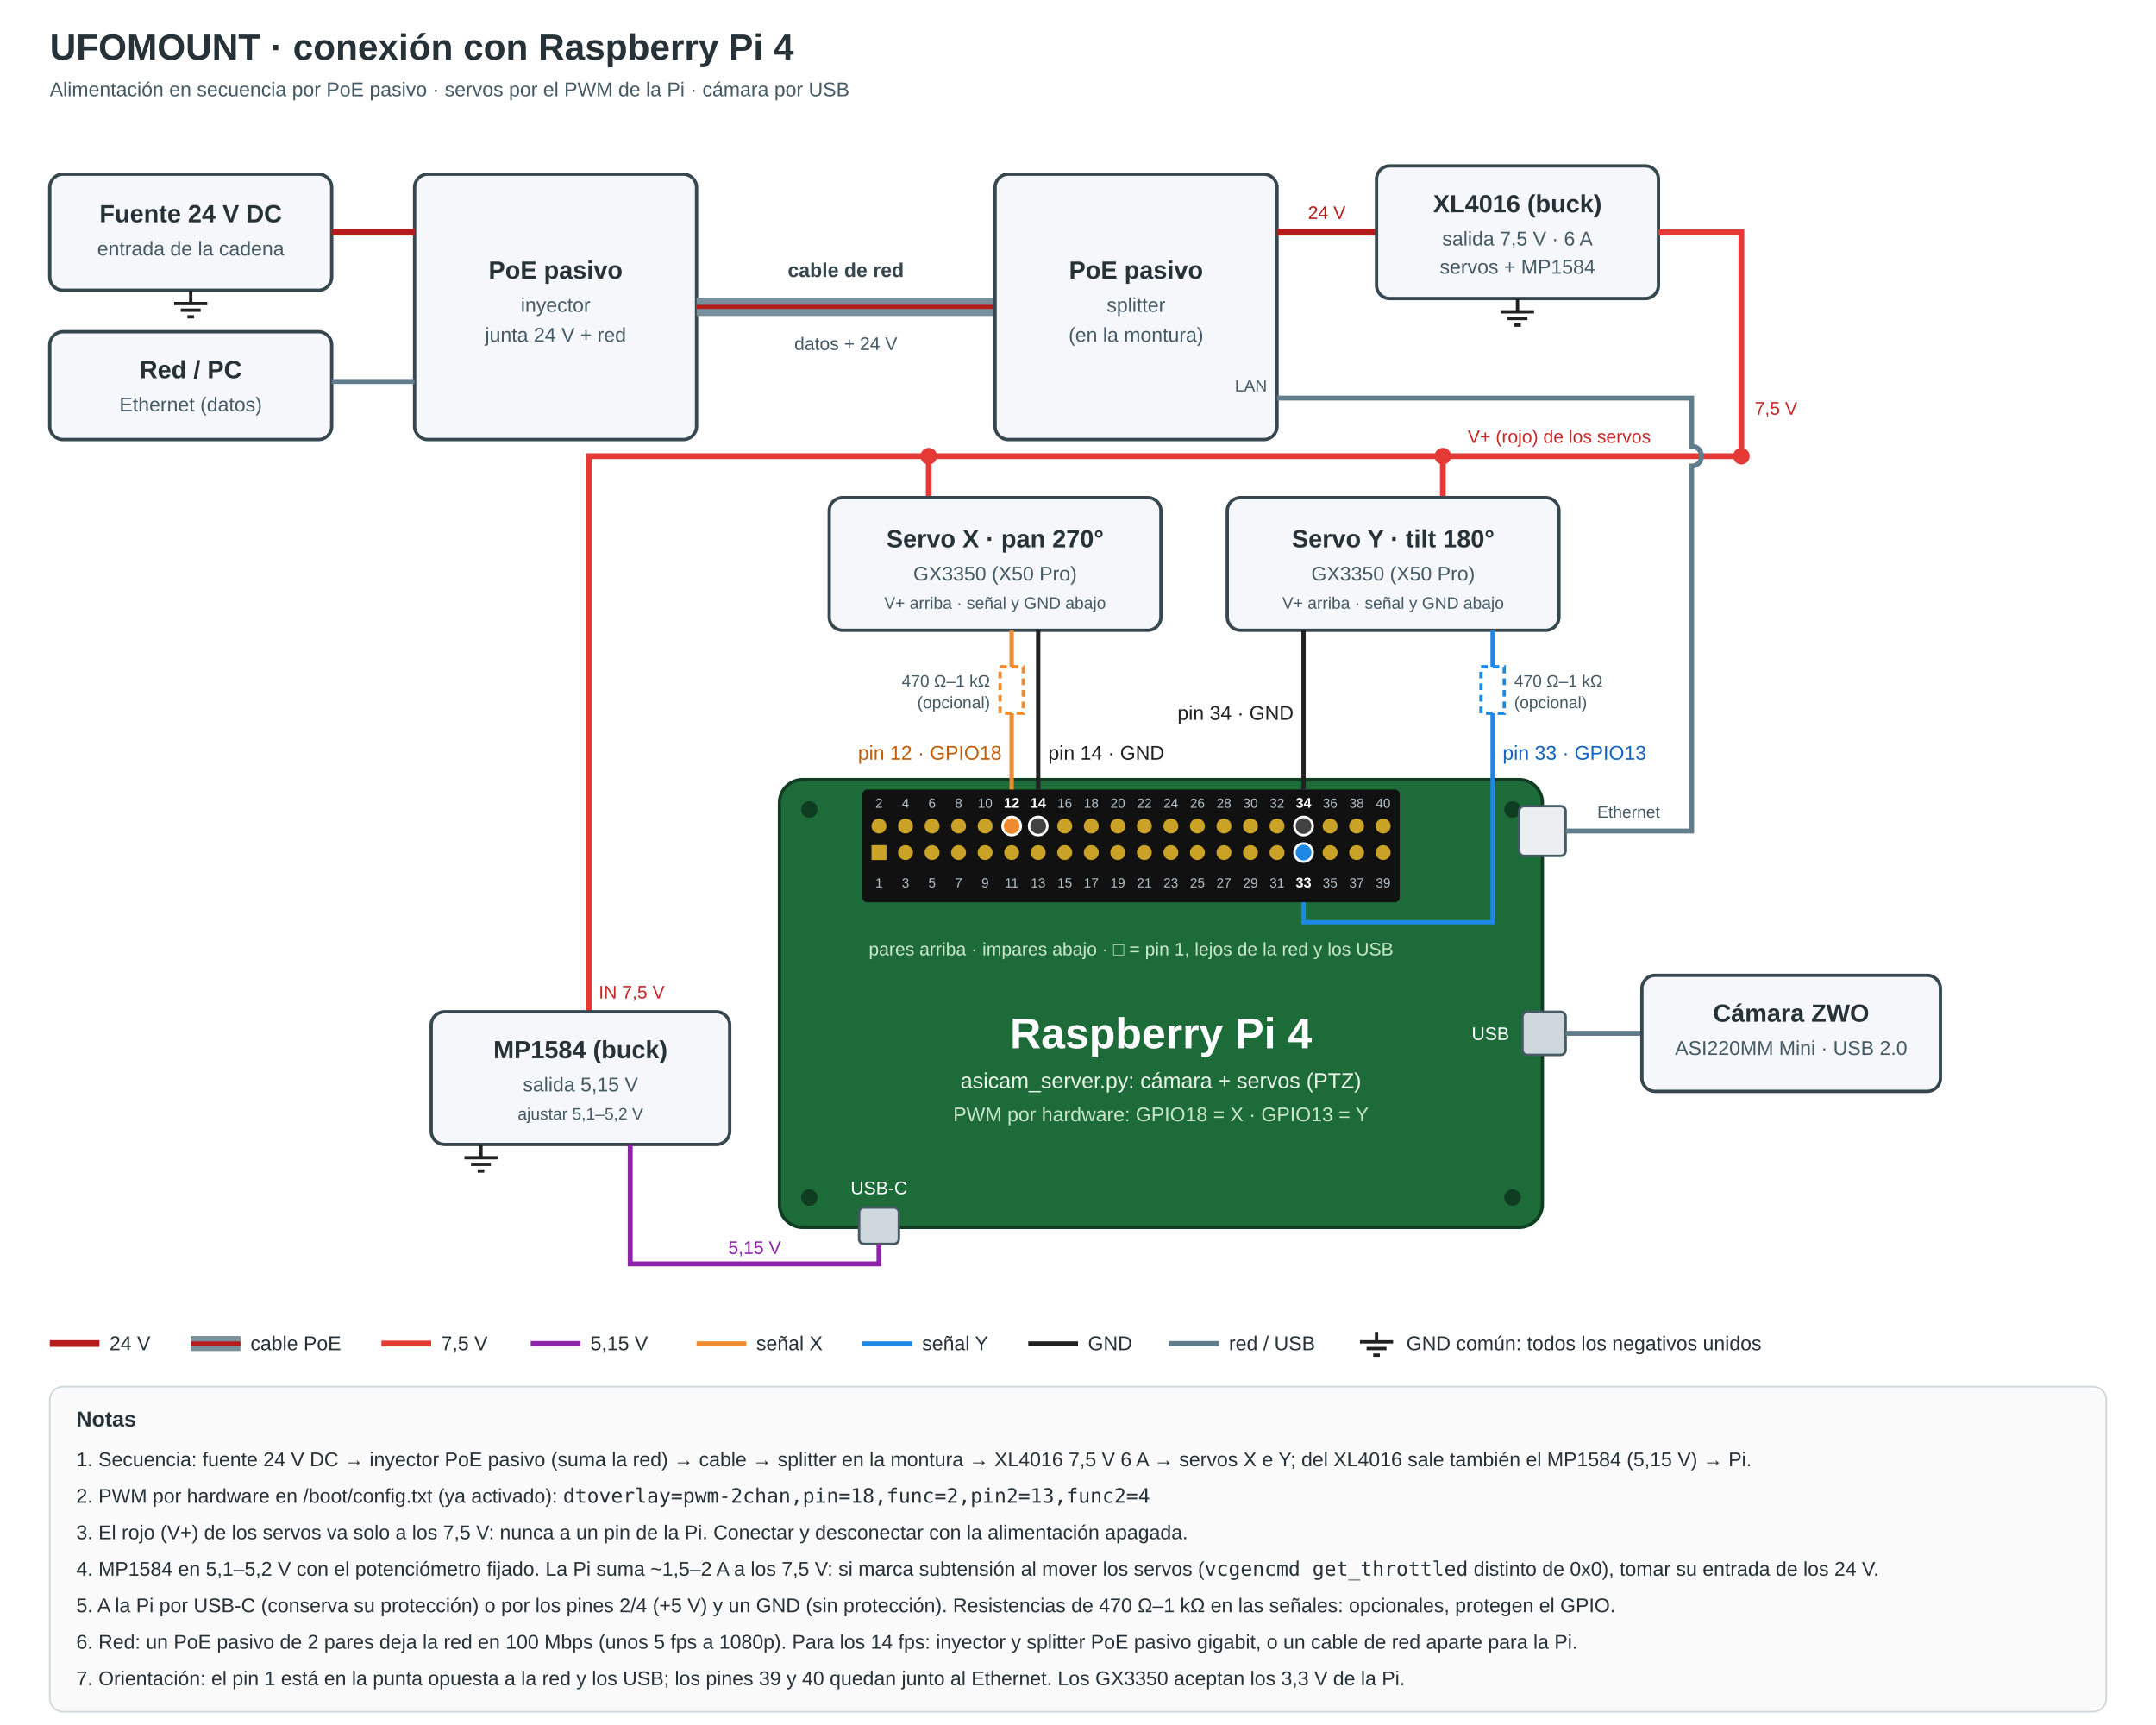
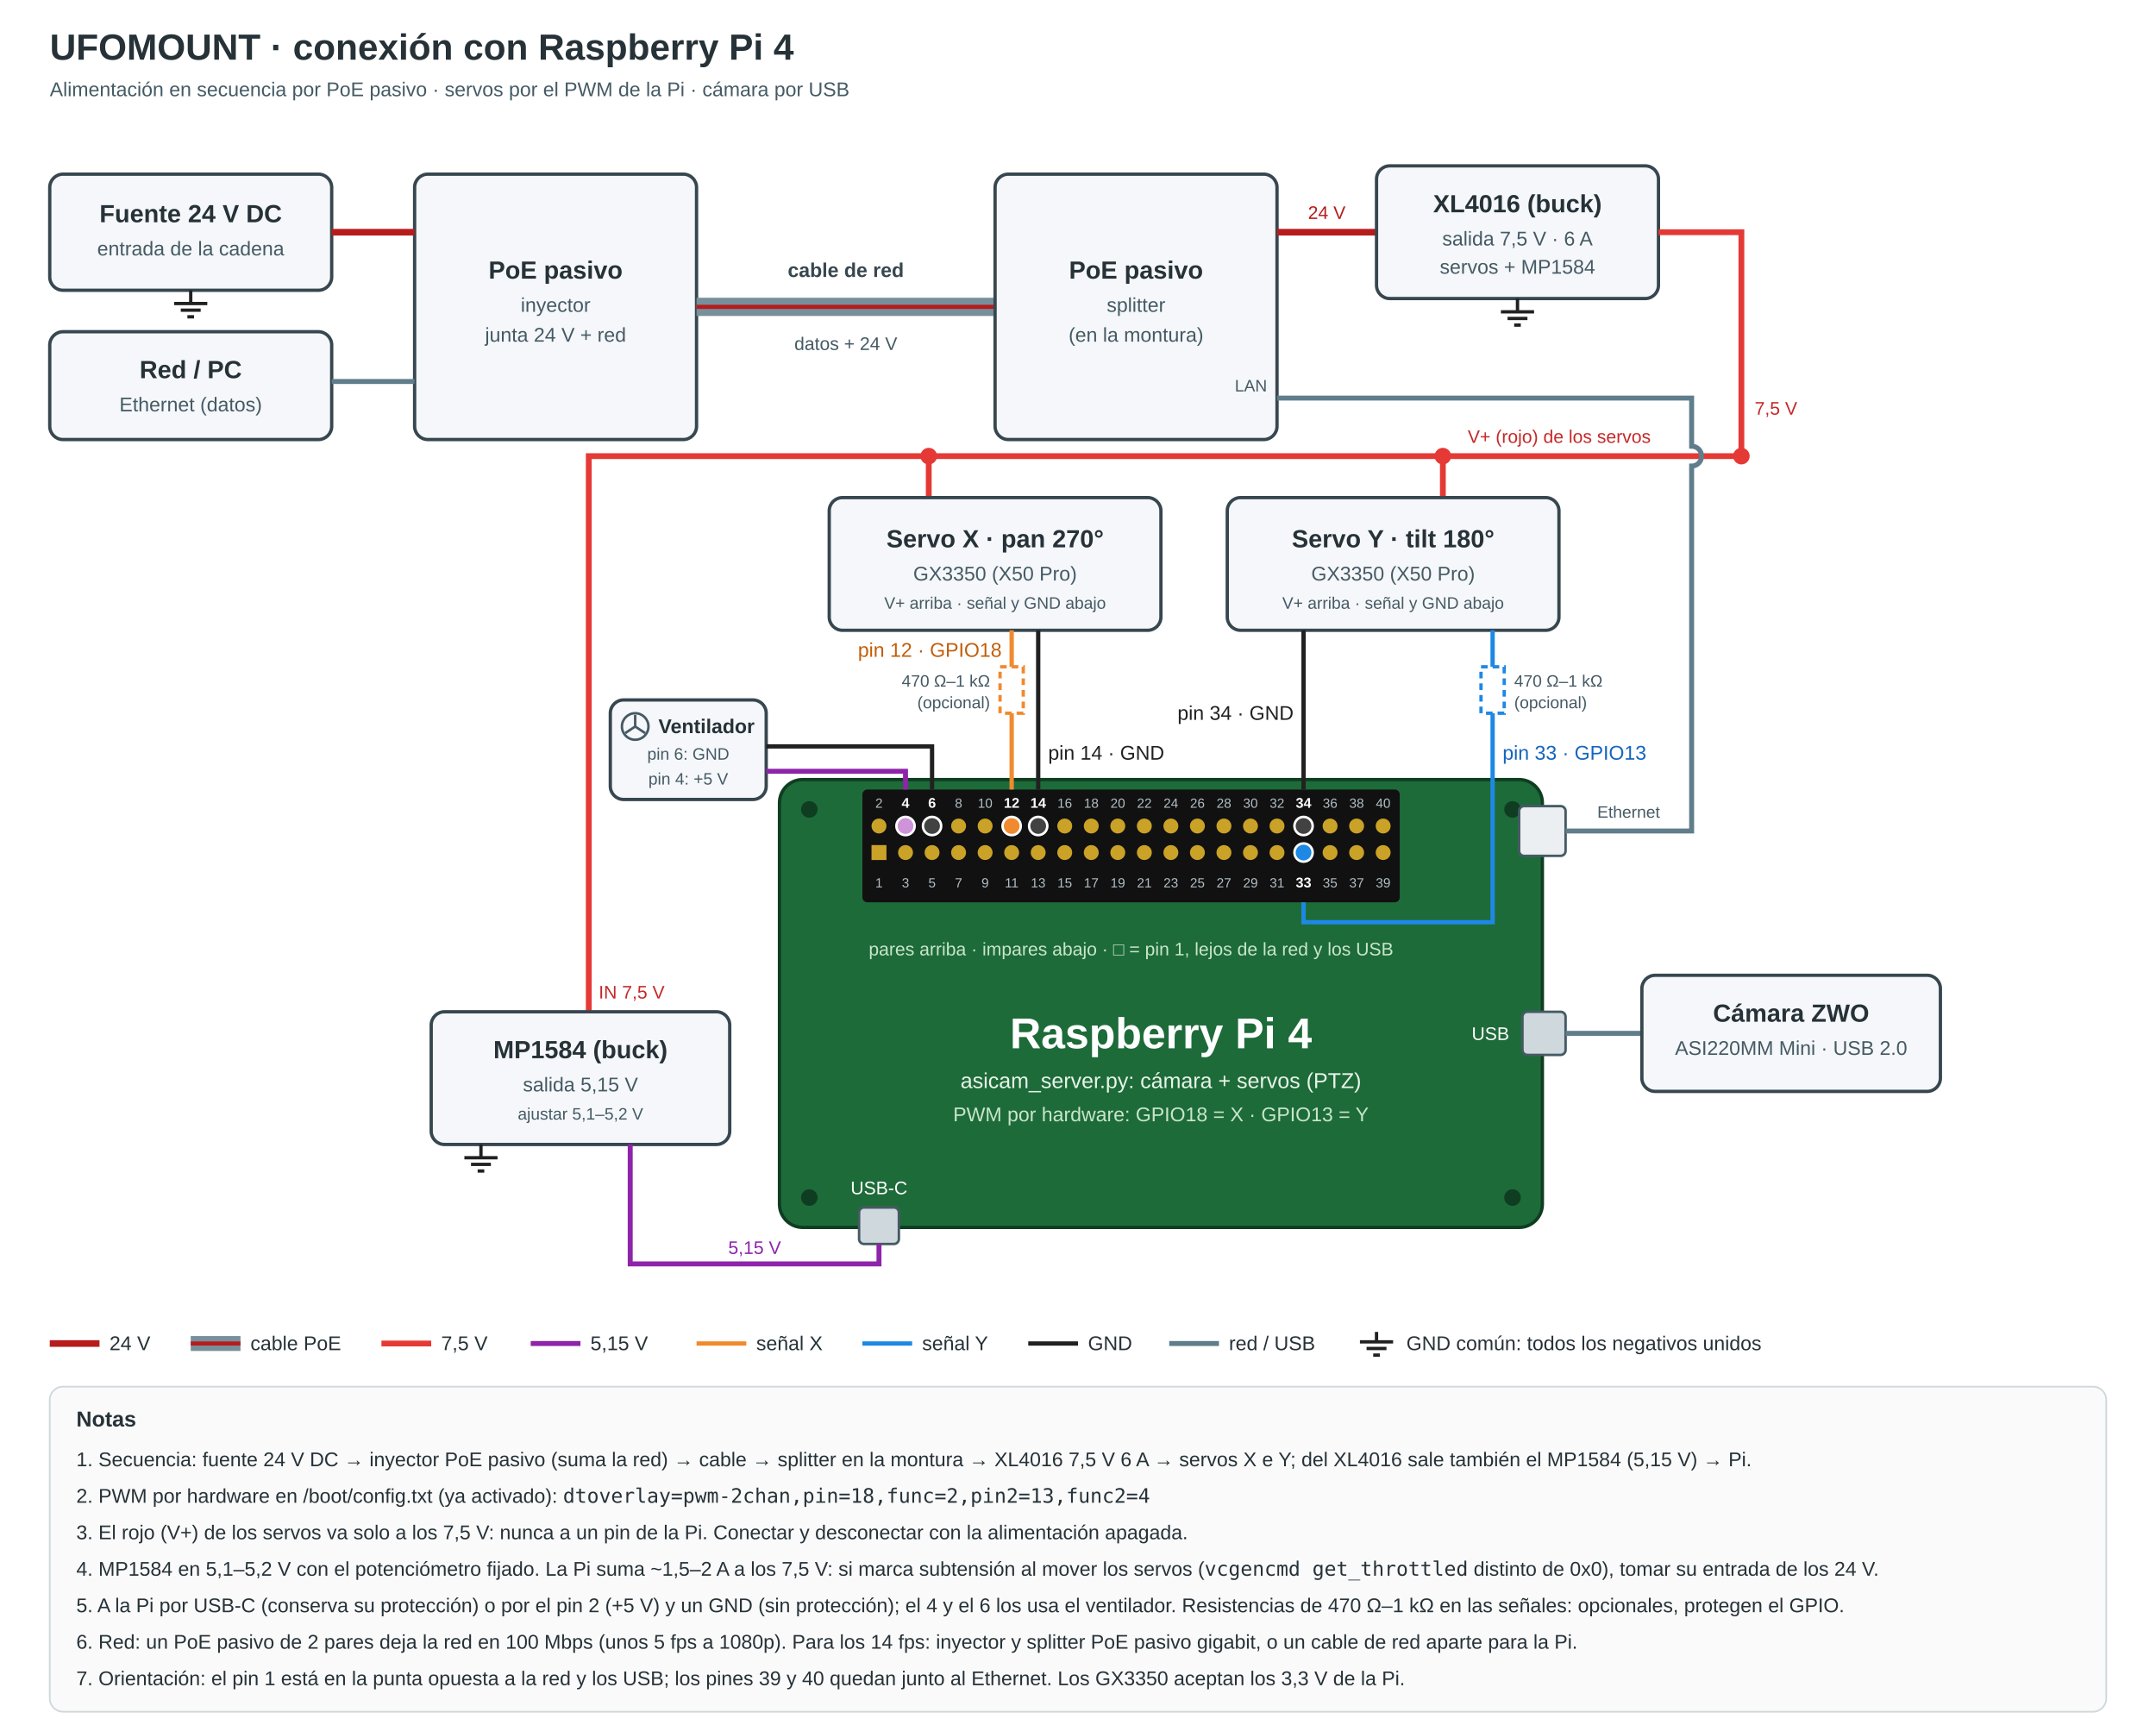
<svg xmlns="http://www.w3.org/2000/svg" width="1300" height="1040" viewBox="0 0 1300 1040" font-family="Segoe UI, Arial, Helvetica, sans-serif">
  <defs>
    <style>
      .box { fill:#F5F7FA; stroke:#37474F; stroke-width:2; }
      .t { font-size:15px; font-weight:700; fill:#263238; }
      .s { font-size:12px; fill:#455A64; }
      .tiny { font-size:10px; fill:#455A64; }
      .w24 { stroke:#B71C1C; stroke-width:4; fill:none; }
      .w75 { stroke:#E53935; stroke-width:3.5; fill:none; }
      .w5 { stroke:#8E24AA; stroke-width:3; fill:none; }
      .wx { stroke:#F08A2E; stroke-width:2.6; fill:none; }
      .wy { stroke:#1E88E5; stroke-width:2.6; fill:none; }
      .wg { stroke:#212121; stroke-width:2.6; fill:none; }
      .wd { stroke:#607D8B; stroke-width:3; fill:none; }
      .gnd { stroke:#212121; stroke-width:2; fill:none; }
      .pin { fill:#C9A227; }
      .onpi { fill:#FFFFFF; font-size:11px; }
    </style>
  </defs>
  <rect width="1300" height="1040" fill="#FFFFFF" />
  <text x="30" y="36" font-size="22" font-weight="700" fill="#263238">UFOMOUNT · conexión con Raspberry Pi 4</text>
  <text x="30" y="58" class="s">Alimentación en secuencia por PoE pasivo · servos por el PWM de la Pi · cámara por USB</text>
  <g transform="translate(0,50)">
    <rect class="box" x="30" y="55" width="170" height="70" rx="8" />
    <text x="115" y="84" class="t" text-anchor="middle">Fuente 24 V DC</text>
    <text x="115" y="104" class="s" text-anchor="middle">entrada de la cadena</text>
    <path class="gnd" d="M115 125 V133 M105 133 H125 M109 137 H121 M113 141 H117" />
    <rect class="box" x="30" y="150" width="170" height="65" rx="8" />
    <text x="115" y="178" class="t" text-anchor="middle">Red / PC</text>
    <text x="115" y="198" class="s" text-anchor="middle">Ethernet (datos)</text>
    <rect class="box" x="250" y="55" width="170" height="160" rx="8" />
    <text x="335" y="118" class="t" text-anchor="middle">PoE pasivo</text>
    <text x="335" y="138" class="s" text-anchor="middle">inyector</text>
    <text x="335" y="156" class="s" text-anchor="middle">junta 24 V + red</text>
    <path class="w24" d="M200 90 H250" />
    <path class="wd" d="M200 180 H250" />
    <path d="M420 135 H600" stroke="#78909C" stroke-width="11" fill="none" />
    <path d="M420 135 H600" stroke="#B71C1C" stroke-width="2.5" fill="none" />
    <text x="510" y="117" text-anchor="middle" font-size="12" font-weight="700" fill="#37474F">cable de red</text>
    <text x="510" y="161" text-anchor="middle" font-size="11" fill="#455A64">datos + 24 V</text>
    <rect class="box" x="600" y="55" width="170" height="160" rx="8" />
    <text x="685" y="118" class="t" text-anchor="middle">PoE pasivo</text>
    <text x="685" y="138" class="s" text-anchor="middle">splitter</text>
    <text x="685" y="156" class="s" text-anchor="middle">(en la montura)</text>
    <text x="764" y="186" class="tiny" text-anchor="end">LAN</text>
    <path class="w24" d="M770 90 H830" />
    <text x="800" y="82" text-anchor="middle" font-size="11" fill="#B71C1C">24 V</text>
    <rect class="box" x="830" y="50" width="170" height="80" rx="8" />
    <text x="915" y="78" class="t" text-anchor="middle">XL4016 (buck)</text>
    <text x="915" y="98" class="s" text-anchor="middle">salida 7,5 V · 6 A</text>
    <text x="915" y="115" class="s" text-anchor="middle">servos + MP1584</text>
    <path class="gnd" d="M915 130 V138 M905 138 H925 M909 142 H921 M913 146 H917" />
    <path class="w75" d="M1000 90 H1050 V225" />
    <path class="w75" d="M1050 225 H355 V560" />
    <path class="w75" d="M560 225 V250" />
    <circle cx="560" cy="225" r="5" fill="#E53935" />
    <path class="w75" d="M870 225 V250" />
    <circle cx="1050" cy="225" r="5" fill="#E53935" />
    <circle cx="870" cy="225" r="5" fill="#E53935" />
    <text x="885" y="217" font-size="11" fill="#C62828">V+ (rojo) de los servos</text>
    <text x="1058" y="200" font-size="11" fill="#C62828">7,5 V</text>
    <text x="361" y="552" font-size="11" fill="#C62828">IN 7,5 V</text>
    <rect class="box" x="500" y="250" width="200" height="80" rx="8" />
    <text x="600" y="280" class="t" text-anchor="middle">Servo X · pan 270°</text>
    <text x="600" y="300" class="s" text-anchor="middle">GX3350 (X50 Pro)</text>
    <text x="600" y="317" class="tiny" text-anchor="middle">V+ arriba · señal y GND abajo</text>
    <rect class="box" x="740" y="250" width="200" height="80" rx="8" />
    <text x="840" y="280" class="t" text-anchor="middle">Servo Y · tilt 180°</text>
    <text x="840" y="300" class="s" text-anchor="middle">GX3350 (X50 Pro)</text>
    <text x="840" y="317" class="tiny" text-anchor="middle">V+ arriba · señal y GND abajo</text>
    <rect x="470" y="420" width="460" height="270" rx="14" fill="#1E6B3A" stroke="#0F3D22" stroke-width="2" />
    <circle cx="488" cy="438" r="5" fill="#0F3D22" />
    <circle cx="912" cy="438" r="5" fill="#0F3D22" />
    <circle cx="488" cy="672" r="5" fill="#0F3D22" />
    <circle cx="912" cy="672" r="5" fill="#0F3D22" />
    <rect x="520" y="426" width="324" height="68" rx="3" fill="#111111" />
    <text x="682" y="526" text-anchor="middle" font-size="11" fill="#C8E6C9">pares arriba · impares abajo · □ = pin 1, lejos de la red y los USB</text>
    <text x="700" y="582" text-anchor="middle" font-size="26" font-weight="700" fill="#FFFFFF">Raspberry Pi 4</text>
    <text x="700" y="606" text-anchor="middle" font-size="13" fill="#E8F5E9">asicam_server.py: cámara + servos (PTZ)</text>
    <text x="700" y="626" text-anchor="middle" font-size="12" fill="#C8E6C9">PWM por hardware: GPIO18 = X · GPIO13 = Y</text>
    <rect x="916" y="436" width="28" height="30" rx="3" fill="#ECEFF1" stroke="#455A64" stroke-width="1.5" />
    <rect x="918" y="560" width="26" height="26" rx="3" fill="#CFD8DC" stroke="#455A64" stroke-width="1.5" />
    <text x="910" y="577" text-anchor="end" class="onpi">USB</text>
    <rect x="518" y="678" width="24" height="22" rx="3" fill="#CFD8DC" stroke="#455A64" stroke-width="1.5" />
    <text x="530" y="670" text-anchor="middle" class="onpi">USB-C</text>
    <path class="wd" d="M770 190 H1020 V219 A6 6 0 0 1 1020 231 V451 H944" />
    <text x="982" y="443" text-anchor="middle" font-size="10" fill="#455A64">Ethernet</text>
    <rect class="box" x="260" y="560" width="180" height="80" rx="8" />
    <text x="350" y="588" class="t" text-anchor="middle">MP1584 (buck)</text>
    <text x="350" y="608" class="s" text-anchor="middle">salida 5,15 V</text>
    <text x="350" y="625" class="tiny" text-anchor="middle">ajustar 5,1–5,2 V</text>
    <path class="gnd" d="M290 640 V648 M280 648 H300 M284 652 H296 M288 656 H292" />
    <path class="w5" d="M380 640 V712 H530 V700" />
    <text x="455" y="706" text-anchor="middle" font-size="11" fill="#8E24AA">5,15 V</text>
    <path class="wd" d="M944 573 H990" />
    <rect class="box" x="990" y="538" width="180" height="70" rx="8" />
    <text x="1080" y="566" class="t" text-anchor="middle">Cámara ZWO</text>
    <text x="1080" y="586" class="s" text-anchor="middle">ASI220MM Mini · USB 2.0</text>
    <path class="wx" d="M610 330 V426" />
    <path class="wg" d="M626 330 V426" />
    <rect x="603" y="352" width="14" height="28" fill="#FFFFFF" stroke="#F08A2E" stroke-width="2" stroke-dasharray="4 3" />
    <text x="597" y="364" text-anchor="end" class="tiny">470 Ω–1 kΩ</text>
    <text x="597" y="377" text-anchor="end" class="tiny">(opcional)</text>
-     <text x="604" y="408" text-anchor="end" font-size="12" fill="#C25E0A">pin 12 · GPIO18</text>
+     <text x="604" y="346" text-anchor="end" font-size="12" fill="#C25E0A">pin 12 · GPIO18</text>
    <text x="632" y="408" font-size="12" fill="#212121">pin 14 · GND</text>
    <path class="wy" d="M900 330 V506 H786 V494" />
    <path class="wg" d="M786 330 V426" />
    <rect x="893" y="352" width="14" height="28" fill="#FFFFFF" stroke="#1E88E5" stroke-width="2" stroke-dasharray="4 3" />
    <text x="913" y="364" class="tiny">470 Ω–1 kΩ</text>
    <text x="913" y="377" class="tiny">(opcional)</text>
    <text x="906" y="408" font-size="12" fill="#1565C0">pin 33 · GPIO13</text>
    <text x="780" y="384" text-anchor="end" font-size="12" fill="#212121">pin 34 · GND</text>
+     <rect class="box" x="368" y="372" width="94" height="60" rx="8" />
+     <circle cx="383" cy="388" r="8" fill="none" stroke="#455A64" stroke-width="1.5" />
+     <path d="M383 388 L383 381 M383 388 L389 392 M383 388 L377 392" stroke="#455A64" stroke-width="1.5" />
+     <text x="397" y="392" font-size="12" font-weight="700" fill="#263238">Ventilador</text>
+     <text x="415" y="408" text-anchor="middle" class="tiny">pin 6: GND</text>
+     <text x="415" y="423" text-anchor="middle" class="tiny">pin 4: +5 V</text>
+     <path class="wg" d="M462 400 H562 V426" />
+     <path class="w5" d="M462 415 H546 V426" />
    <g>
      <rect class="pin" x="525.5" y="459.5" width="9" height="9" />
      <text x="530" y="485" text-anchor="middle" font-size="8" fill="#B0BEC5">1</text>
      <circle class="pin" cx="530" cy="448" r="4.5" />
      <text x="530" y="437" text-anchor="middle" font-size="8" fill="#B0BEC5">2</text>
      <circle class="pin" cx="546" cy="464" r="4.5" />
      <text x="546" y="485" text-anchor="middle" font-size="8" fill="#B0BEC5">3</text>
-       <circle class="pin" cx="546" cy="448" r="4.5" />
-       <text x="546" y="437" text-anchor="middle" font-size="8" fill="#B0BEC5">4</text>
+       <circle cx="546" cy="448" r="5.5" fill="#CE93D8" stroke="#FFFFFF" stroke-width="1.5" />
+       <text x="546" y="437" text-anchor="middle" font-size="8.5" font-weight="700" fill="#FFFFFF">4</text>
      <circle class="pin" cx="562" cy="464" r="4.5" />
      <text x="562" y="485" text-anchor="middle" font-size="8" fill="#B0BEC5">5</text>
-       <circle class="pin" cx="562" cy="448" r="4.5" />
-       <text x="562" y="437" text-anchor="middle" font-size="8" fill="#B0BEC5">6</text>
+       <circle cx="562" cy="448" r="5.5" fill="#424242" stroke="#FFFFFF" stroke-width="1.5" />
+       <text x="562" y="437" text-anchor="middle" font-size="8.5" font-weight="700" fill="#FFFFFF">6</text>
      <circle class="pin" cx="578" cy="464" r="4.5" />
      <text x="578" y="485" text-anchor="middle" font-size="8" fill="#B0BEC5">7</text>
      <circle class="pin" cx="578" cy="448" r="4.5" />
      <text x="578" y="437" text-anchor="middle" font-size="8" fill="#B0BEC5">8</text>
      <circle class="pin" cx="594" cy="464" r="4.5" />
      <text x="594" y="485" text-anchor="middle" font-size="8" fill="#B0BEC5">9</text>
      <circle class="pin" cx="594" cy="448" r="4.5" />
      <text x="594" y="437" text-anchor="middle" font-size="8" fill="#B0BEC5">10</text>
      <circle class="pin" cx="610" cy="464" r="4.5" />
      <text x="610" y="485" text-anchor="middle" font-size="8" fill="#B0BEC5">11</text>
      <circle cx="610" cy="448" r="5.5" fill="#F08A2E" stroke="#FFFFFF" stroke-width="1.5" />
      <text x="610" y="437" text-anchor="middle" font-size="8.5" font-weight="700" fill="#FFFFFF">12</text>
      <circle class="pin" cx="626" cy="464" r="4.5" />
      <text x="626" y="485" text-anchor="middle" font-size="8" fill="#B0BEC5">13</text>
      <circle cx="626" cy="448" r="5.5" fill="#424242" stroke="#FFFFFF" stroke-width="1.5" />
      <text x="626" y="437" text-anchor="middle" font-size="8.5" font-weight="700" fill="#FFFFFF">14</text>
      <circle class="pin" cx="642" cy="464" r="4.5" />
      <text x="642" y="485" text-anchor="middle" font-size="8" fill="#B0BEC5">15</text>
      <circle class="pin" cx="642" cy="448" r="4.5" />
      <text x="642" y="437" text-anchor="middle" font-size="8" fill="#B0BEC5">16</text>
      <circle class="pin" cx="658" cy="464" r="4.5" />
      <text x="658" y="485" text-anchor="middle" font-size="8" fill="#B0BEC5">17</text>
      <circle class="pin" cx="658" cy="448" r="4.5" />
      <text x="658" y="437" text-anchor="middle" font-size="8" fill="#B0BEC5">18</text>
      <circle class="pin" cx="674" cy="464" r="4.5" />
      <text x="674" y="485" text-anchor="middle" font-size="8" fill="#B0BEC5">19</text>
      <circle class="pin" cx="674" cy="448" r="4.5" />
      <text x="674" y="437" text-anchor="middle" font-size="8" fill="#B0BEC5">20</text>
      <circle class="pin" cx="690" cy="464" r="4.5" />
      <text x="690" y="485" text-anchor="middle" font-size="8" fill="#B0BEC5">21</text>
      <circle class="pin" cx="690" cy="448" r="4.5" />
      <text x="690" y="437" text-anchor="middle" font-size="8" fill="#B0BEC5">22</text>
      <circle class="pin" cx="706" cy="464" r="4.5" />
      <text x="706" y="485" text-anchor="middle" font-size="8" fill="#B0BEC5">23</text>
      <circle class="pin" cx="706" cy="448" r="4.5" />
      <text x="706" y="437" text-anchor="middle" font-size="8" fill="#B0BEC5">24</text>
      <circle class="pin" cx="722" cy="464" r="4.5" />
      <text x="722" y="485" text-anchor="middle" font-size="8" fill="#B0BEC5">25</text>
      <circle class="pin" cx="722" cy="448" r="4.5" />
      <text x="722" y="437" text-anchor="middle" font-size="8" fill="#B0BEC5">26</text>
      <circle class="pin" cx="738" cy="464" r="4.5" />
      <text x="738" y="485" text-anchor="middle" font-size="8" fill="#B0BEC5">27</text>
      <circle class="pin" cx="738" cy="448" r="4.5" />
      <text x="738" y="437" text-anchor="middle" font-size="8" fill="#B0BEC5">28</text>
      <circle class="pin" cx="754" cy="464" r="4.5" />
      <text x="754" y="485" text-anchor="middle" font-size="8" fill="#B0BEC5">29</text>
      <circle class="pin" cx="754" cy="448" r="4.5" />
      <text x="754" y="437" text-anchor="middle" font-size="8" fill="#B0BEC5">30</text>
      <circle class="pin" cx="770" cy="464" r="4.5" />
      <text x="770" y="485" text-anchor="middle" font-size="8" fill="#B0BEC5">31</text>
      <circle class="pin" cx="770" cy="448" r="4.5" />
      <text x="770" y="437" text-anchor="middle" font-size="8" fill="#B0BEC5">32</text>
      <circle cx="786" cy="464" r="5.5" fill="#1E88E5" stroke="#FFFFFF" stroke-width="1.5" />
      <text x="786" y="485" text-anchor="middle" font-size="8.5" font-weight="700" fill="#FFFFFF">33</text>
      <circle cx="786" cy="448" r="5.5" fill="#424242" stroke="#FFFFFF" stroke-width="1.5" />
      <text x="786" y="437" text-anchor="middle" font-size="8.5" font-weight="700" fill="#FFFFFF">34</text>
      <circle class="pin" cx="802" cy="464" r="4.5" />
      <text x="802" y="485" text-anchor="middle" font-size="8" fill="#B0BEC5">35</text>
      <circle class="pin" cx="802" cy="448" r="4.5" />
      <text x="802" y="437" text-anchor="middle" font-size="8" fill="#B0BEC5">36</text>
      <circle class="pin" cx="818" cy="464" r="4.5" />
      <text x="818" y="485" text-anchor="middle" font-size="8" fill="#B0BEC5">37</text>
      <circle class="pin" cx="818" cy="448" r="4.5" />
      <text x="818" y="437" text-anchor="middle" font-size="8" fill="#B0BEC5">38</text>
      <circle class="pin" cx="834" cy="464" r="4.5" />
      <text x="834" y="485" text-anchor="middle" font-size="8" fill="#B0BEC5">39</text>
      <circle class="pin" cx="834" cy="448" r="4.5" />
      <text x="834" y="437" text-anchor="middle" font-size="8" fill="#B0BEC5">40</text>
    </g>
    <g transform="translate(0,30)">
      <g font-size="12" fill="#263238">
        <path class="w24" d="M30 730 H60" />
        <text x="66" y="734">24 V</text>
        <path d="M115 730 H145" stroke="#78909C" stroke-width="9" />
        <path d="M115 730 H145" stroke="#B71C1C" stroke-width="2.5" />
        <text x="151" y="734">cable PoE</text>
        <path class="w75" d="M230 730 H260" />
        <text x="266" y="734">7,5 V</text>
        <path class="w5" d="M320 730 H350" />
        <text x="356" y="734">5,15 V</text>
        <path class="wx" d="M420 730 H450" />
        <text x="456" y="734">señal X</text>
        <path class="wy" d="M520 730 H550" />
        <text x="556" y="734">señal Y</text>
        <path class="wg" d="M620 730 H650" />
        <text x="656" y="734">GND</text>
        <path class="wd" d="M705 730 H735" />
        <text x="741" y="734">red / USB</text>
        <path class="gnd" d="M830 723 V729 M820 729 H840 M824 733 H836 M828 737 H832" />
        <text x="848" y="734">GND común: todos los negativos unidos</text>
      </g>
      <rect x="30" y="756" width="1240" height="196" rx="8" fill="#FAFAFA" stroke="#CFD8DC" />
      <text x="46" y="780" font-size="13" font-weight="700" fill="#263238">Notas</text>
      <g font-size="12" fill="#263238">
        <text x="46" y="804">1. Secuencia: fuente 24 V DC → inyector PoE pasivo (suma la red) → cable → splitter en la montura → XL4016 7,5 V 6 A → servos X e Y; del XL4016 sale también el MP1584 (5,15 V) → Pi.</text>
        <text x="46" y="826">2. PWM por hardware en /boot/config.txt (ya activado): <tspan font-family="Consolas, monospace">dtoverlay=pwm-2chan,pin=18,func=2,pin2=13,func2=4</tspan>
        </text>
        <text x="46" y="848">3. El rojo (V+) de los servos va solo a los 7,5 V: nunca a un pin de la Pi. Conectar y desconectar con la alimentación apagada.</text>
        <text x="46" y="870">4. MP1584 en 5,1–5,2 V con el potenciómetro fijado. La Pi suma ~1,5–2 A a los 7,5 V: si marca subtensión al mover los servos (<tspan font-family="Consolas, monospace">vcgencmd get_throttled</tspan> distinto de 0x0), tomar su entrada de los 24 V.</text>
-         <text x="46" y="892">5. A la Pi por USB-C (conserva su protección) o por los pines 2/4 (+5 V) y un GND (sin protección). Resistencias de 470 Ω–1 kΩ en las señales: opcionales, protegen el GPIO.</text>
+         <text x="46" y="892">5. A la Pi por USB-C (conserva su protección) o por el pin 2 (+5 V) y un GND (sin protección); el 4 y el 6 los usa el ventilador. Resistencias de 470 Ω–1 kΩ en las señales: opcionales, protegen el GPIO.</text>
        <text x="46" y="914">6. Red: un PoE pasivo de 2 pares deja la red en 100 Mbps (unos 5 fps a 1080p). Para los 14 fps: inyector y splitter PoE pasivo gigabit, o un cable de red aparte para la Pi.</text>
        <text x="46" y="936">7. Orientación: el pin 1 está en la punta opuesta a la red y los USB; los pines 39 y 40 quedan junto al Ethernet. Los GX3350 aceptan los 3,3 V de la Pi.</text>
      </g>
    </g>
  </g>
</svg>
